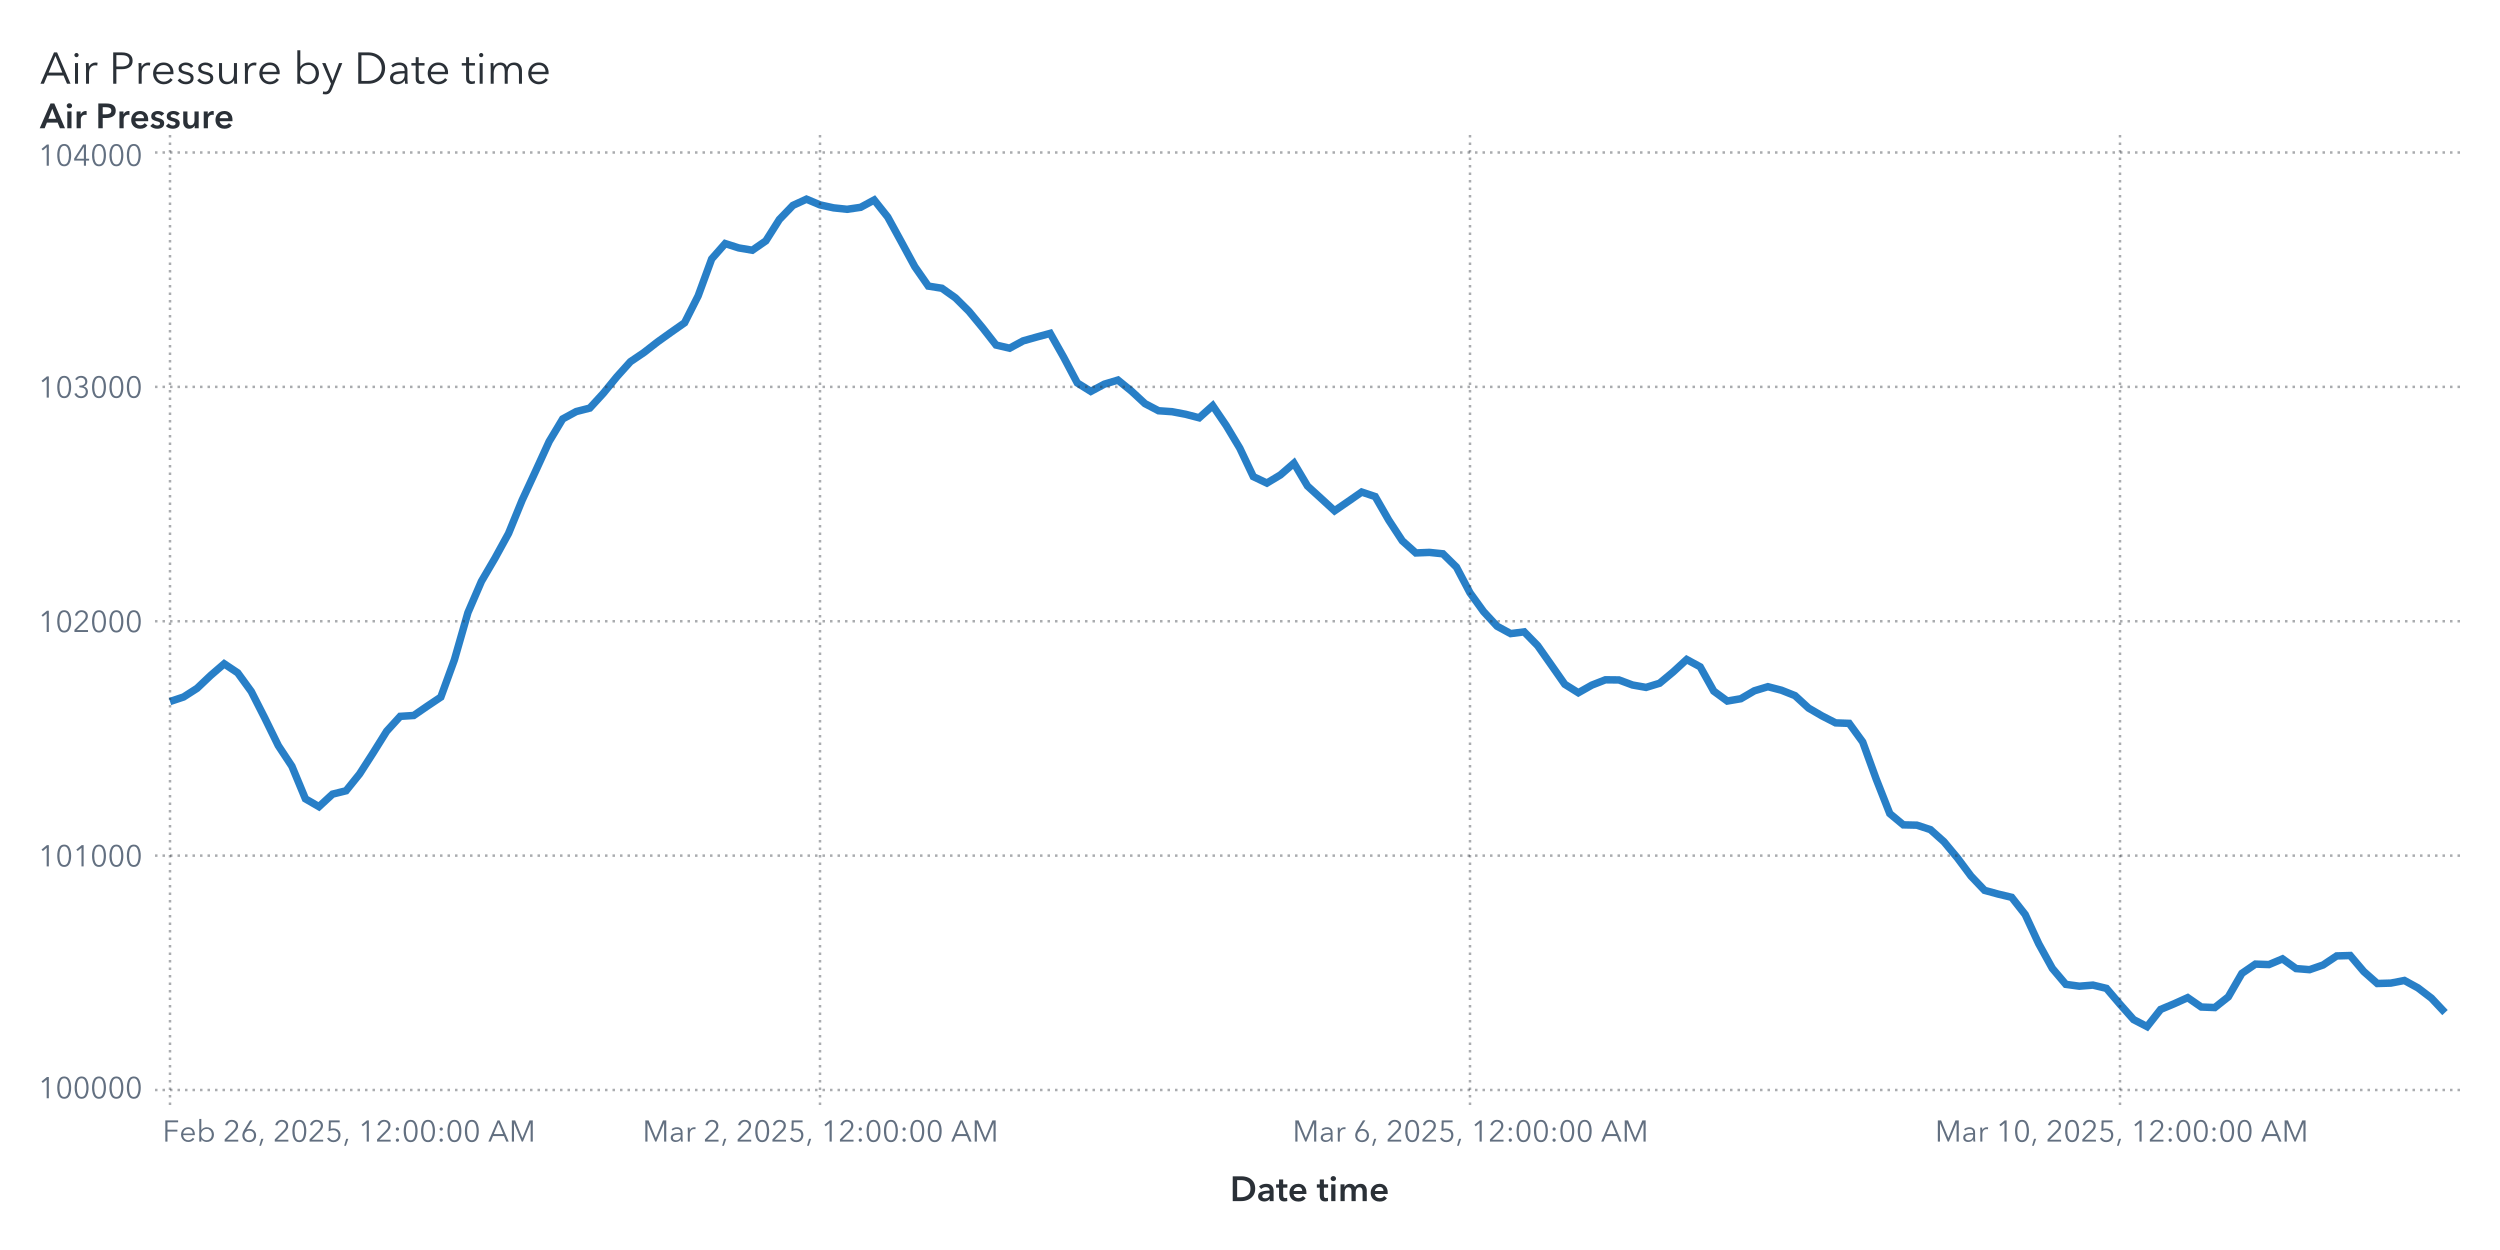
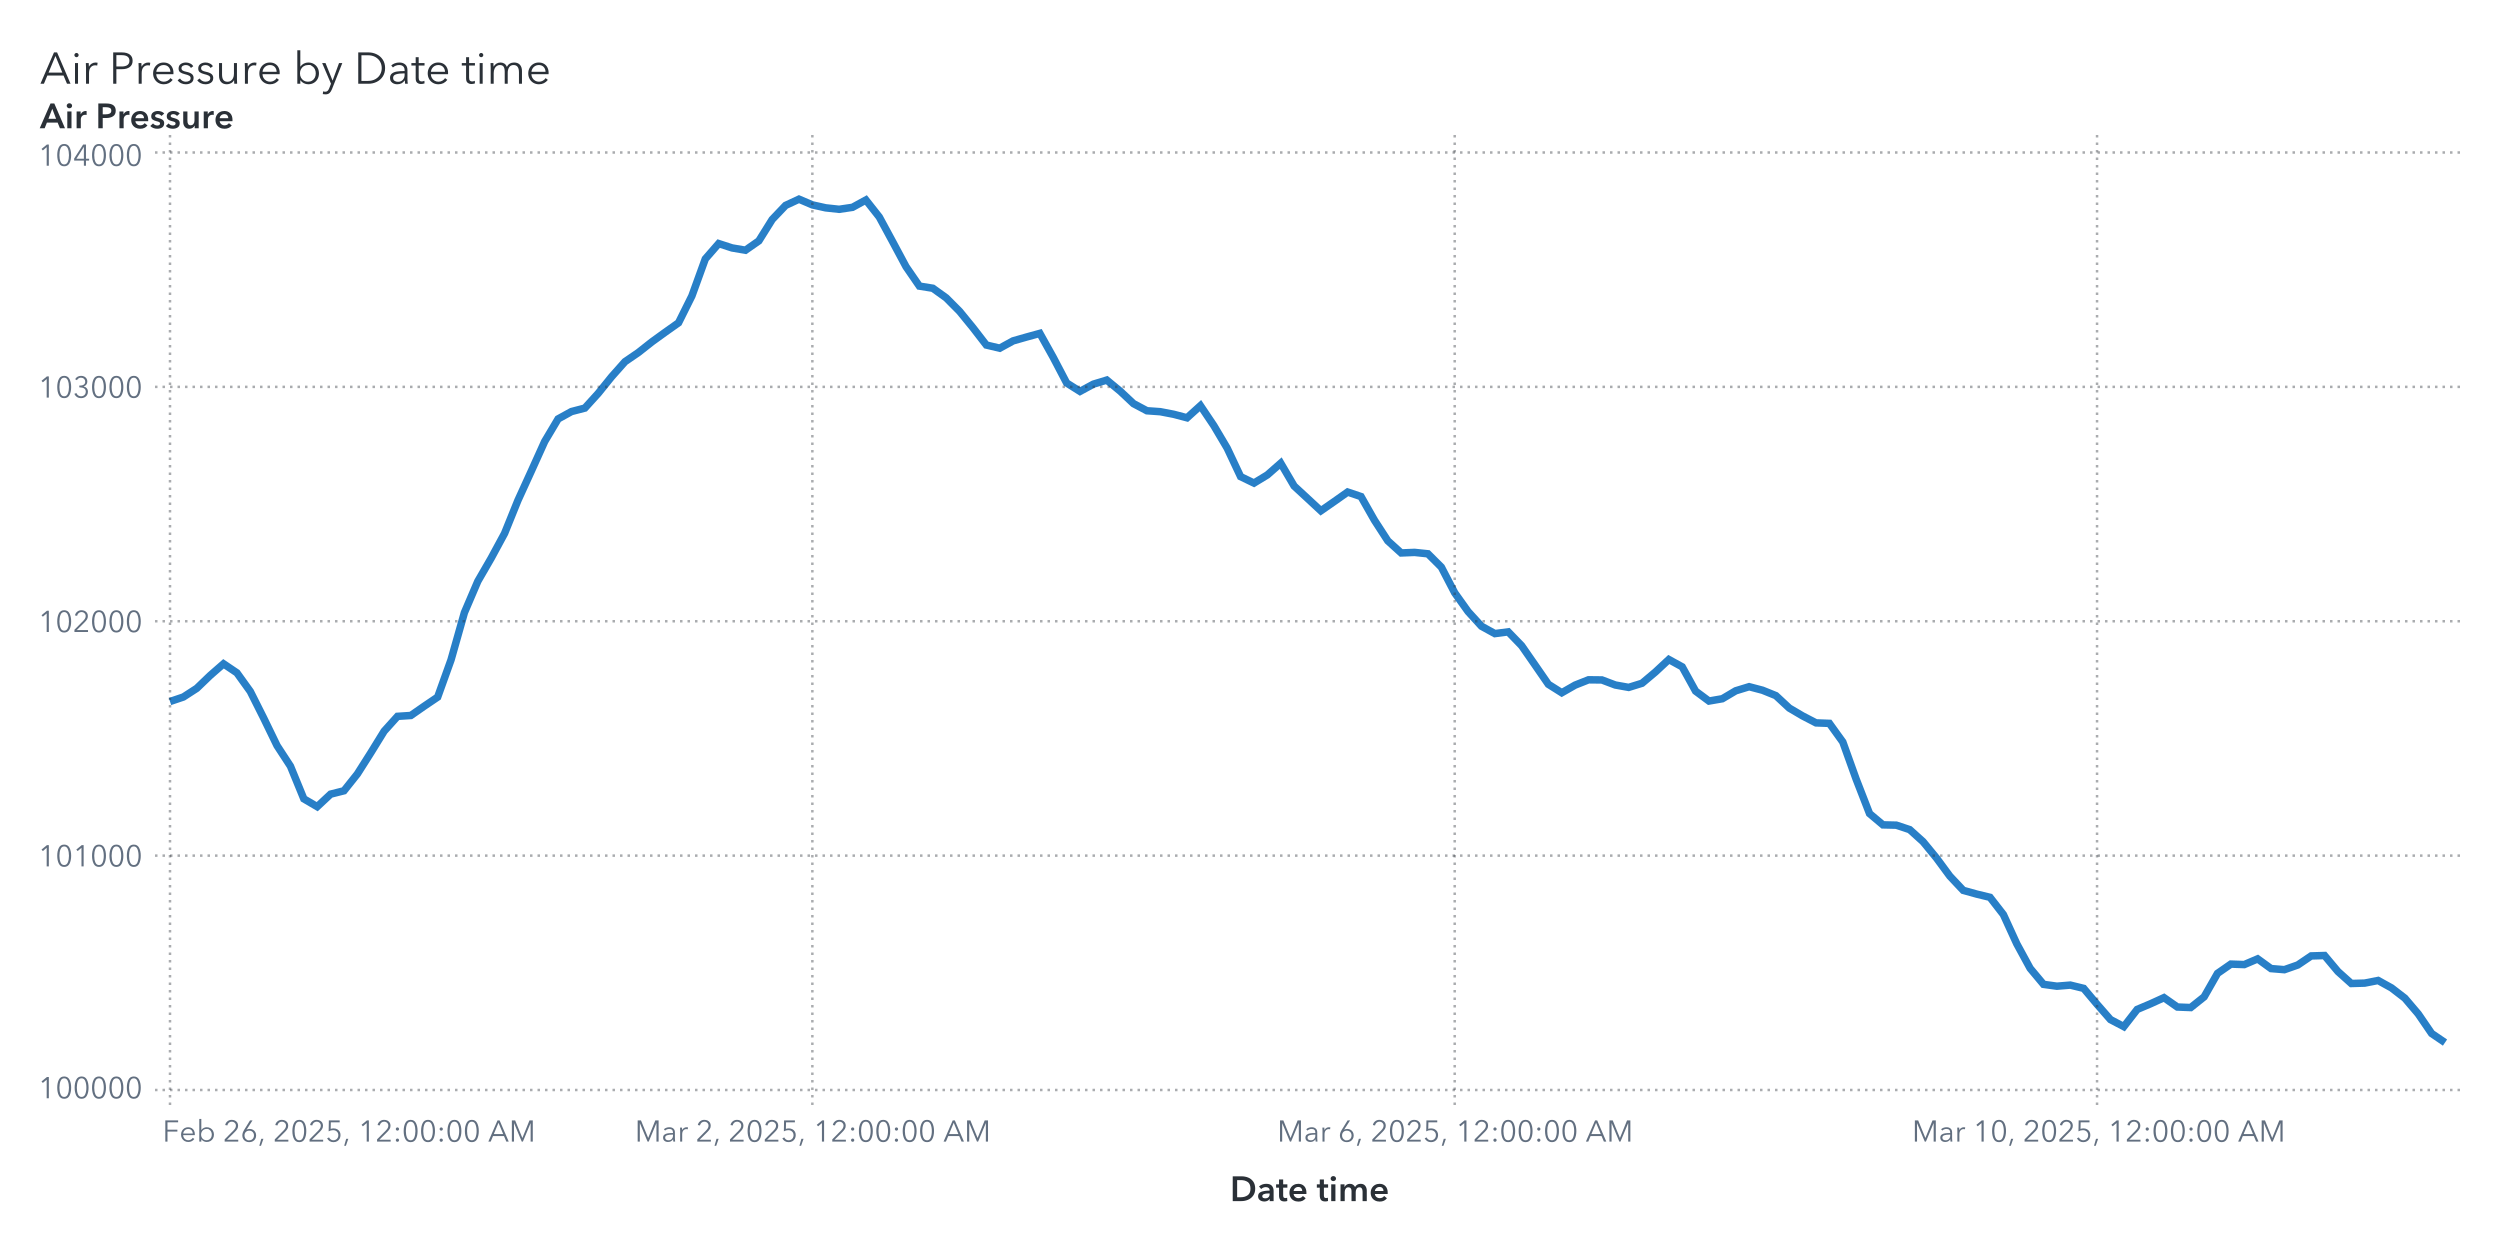
<svg xmlns="http://www.w3.org/2000/svg" xmlns:xlink="http://www.w3.org/1999/xlink" version="1.1" width="1000" height="500" viewBox="0 0 1000 500">
  <rect x="0" y="0" width="1000" height="500" fill="#ffffff">
</rect>
  <g>
    <rect x="0" y="0" rx="5" ry="5" width="1000.0" height="500.0" fill="#ffffff" opacity="0">
</rect>
    <rect x="0" y="0" rx="5" ry="5" width="1000.0" height="500.0" fill="#ffffff" opacity="0">
</rect>
    <rect x="0" y="0" rx="5" ry="5" width="1000.0" height="500.0" fill="#ffffff" opacity="0">
</rect>
    <rect x="0" y="0" rx="5" ry="5" width="1000.0" height="500.0" fill="#ffffff" opacity="0">
</rect>
    <g transform=" translate(16.0 -462.0)">
      <g transform="">
        <g fill="#2a3037" stroke="#2a3037" transform="translate(0 495.5) scale(0.0177 -0.0177)">
          <defs>
            <path id="g65/TT0" d="M89.0 0 L10.0 0 L316.0 708.0 L386.0 708.0 L690.0 0 L610.0 0 L532.0 186.0 L166.0 186.0 L89.0 0Z M193.0 252.0 L505.0 252.0 L349.0 628.0 L193.0 252.0Z">
</path>
          </defs>
          <use x="0" y="0" xlink:href="#g65/TT0" />
          <defs>
            <path id="g105/TT0" d="M125.0 600.0Q 106.0,600.0  91.5,614.0 T 77.0,648.0 Q 77.0,668.0  91.5,682.0 T 125.0,696.0 Q 144.0,696.0  158.5,682.0 T 173.0,648.0 Q 173.0,628.0  158.5,614.0 T 125.0,600.0 Z M159.0 0 L91.0 0 L91.0 468.0 L159.0 468.0 L159.0 0Z">
</path>
          </defs>
          <use x="700.0" y="0" xlink:href="#g105/TT0" />
          <defs>
            <path id="g114/TT0" d="M86.0 468.0 L151.0 468.0Q 155.0,418.0  155.0,388.0  L157.0 388.0Q 177.0,429.0  217.5,454.5 T 307.0,480.0 Q 334.0,480.0  352.0,475.0  L343.0 411.0Q 337.0,413.0  322.5,415.0 T 295.0,417.0 Q 236.0,417.0  197.0,372.5 T 158.0,240.0  L158.0 0 L90.0 0 L90.0 365.0Q 90.0,425.0  86.0,468.0 Z">
</path>
          </defs>
          <use x="950.0" y="0" xlink:href="#g114/TT0" />
          <defs>
            <path id="g80/TT0" d="M294.0 708.0Q 405.0,708.0  469.0,660.0 T 533.0,519.0 Q 533.0,426.0  468.0,377.5 T 292.0,329.0  L166.0 329.0 L166.0 0 L94.0 0 L94.0 708.0 L294.0 708.0Z M288.0 390.0Q 372.0,390.0  416.5,423.0 T 461.0,519.0 Q 461.0,583.0  416.5,614.5 T 288.0,646.0  L166.0 646.0 L166.0 390.0 L288.0 390.0Z">
</path>
          </defs>
          <use x="1560.0" y="0" xlink:href="#g80/TT0" />
          <use x="2140.0" y="0" xlink:href="#g114/TT0" />
          <defs>
            <path id="g101/TT0" d="M515.0 216.0 L127.0 216.0Q 128.0,169.0  150.5,130.5 T 212.0,69.0 T 298.0,46.0 Q 347.0,46.0  387.0,69.5 T 448.0,127.0  L499.0 87.0Q 421.0,-12.0  298.0,-12.0 Q 229.0,-12.0  174.0,20.0 T 87.5,108.0 T 56.0,234.0 Q 56.0,303.0  87.0,359.5 T 172.0,448.0 T 292.0,480.0 Q 363.0,480.0  413.5,449.5 T 490.0,366.0 T 516.0,248.0 Q 516.0,228.0  515.0,216.0 Z M292.0 423.0Q 248.0,423.0  211.5,402.0 T 153.0,345.5 T 128.0,270.0  L447.0 270.0Q 444.0,338.0  403.5,380.5 T 292.0,423.0 Z">
</path>
          </defs>
          <use x="2500.0" y="0" xlink:href="#g101/TT0" />
          <defs>
            <path id="g115/TT0" d="M224.0 423.0Q 183.0,423.0  154.0,404.5 T 125.0,350.0 Q 125.0,318.0  151.0,300.0 T 237.0,270.0 Q 320.0,253.0  359.5,220.0 T 399.0,133.0 Q 399.0,59.0  347.5,23.5 T 223.0,-12.0 Q 167.0,-12.0  118.0,11.0 T 38.0,79.0  L92.0 119.0Q 111.0,87.0  146.5,66.5 T 222.0,46.0 Q 270.0,46.0  301.0,65.5 T 332.0,128.0 Q 332.0,163.0  299.5,182.0 T 194.0,218.0 Q 136.0,232.0  98.0,258.5 T 60.0,344.0 Q 60.0,411.0  108.5,445.5 T 227.0,480.0 Q 277.0,480.0  323.0,457.5 T 391.0,396.0  L339.0 357.0Q 324.0,387.0  293.0,405.0 T 224.0,423.0 Z">
</path>
          </defs>
          <use x="3072.0" y="0" xlink:href="#g115/TT0" />
          <use x="3516.0" y="0" xlink:href="#g115/TT0" />
          <defs>
            <path id="g117/TT0" d="M426.0 80.0 L424.0 80.0Q 405.0,40.0  359.5,14.0 T 264.0,-12.0 Q 177.0,-12.0  131.5,40.0 T 86.0,181.0  L86.0 468.0 L154.0 468.0 L154.0 209.0Q 154.0,130.0  182.5,87.5 T 281.0,45.0 Q 319.0,45.0  351.0,65.5 T 403.0,127.0 T 423.0,228.0  L423.0 468.0 L491.0 468.0 L491.0 103.0Q 491.0,43.0  495.0,0  L430.0 0Q 426.0,50.0  426.0,80.0 Z">
</path>
          </defs>
          <use x="3960.0" y="0" xlink:href="#g117/TT0" />
          <use x="4541.0" y="0" xlink:href="#g114/TT0" />
          <use x="4901.0" y="0" xlink:href="#g101/TT0" />
          <defs>
            <path id="g98/TT0" d="M160.0 0 L92.0 0 L92.0 756.0 L160.0 756.0 L160.0 387.0 L162.0 387.0Q 191.0,431.0  239.0,455.5 T 339.0,480.0 Q 410.0,480.0  465.5,447.5 T 551.0,359.0 T 581.0,234.0 Q 581.0,165.0  551.0,109.0 T 465.5,20.5 T 339.0,-12.0 Q 287.0,-12.0  239.0,12.0 T 162.0,79.0  L160.0 79.0 L160.0 0Z M332.0 423.0Q 280.0,423.0  239.0,398.0 T 175.0,330.0 T 152.0,234.0 Q 152.0,181.0  175.0,138.0 T 239.0,70.5 T 332.0,46.0 Q 387.0,46.0  427.0,71.0 T 488.0,138.5 T 509.0,234.0 Q 509.0,287.0  488.0,330.0 T 427.0,398.0 T 387.0,423.0 Z">
</path>
          </defs>
          <use x="5723.0" y="0" xlink:href="#g98/TT0" />
          <defs>
            <path id="g121/TT0" d="M253.0 73.0 L398.0 468.0 L472.0 468.0 L239.0 -121.0Q 216.0,-180.0  182.5,-210.0 T 92.0,-240.0 Q 61.0,-240.0  31.0,-234.0  L38.0 -172.0Q 62.0,-180.0  88.0,-180.0 Q 121.0,-180.0  141.5,-159.5 T 178.0,-97.0  L216.0 1.0 L16.0 468.0 L92.0 468.0 L251.0 73.0 L253.0 73.0Z">
</path>
          </defs>
          <use x="6360.0" y="0" xlink:href="#g121/TT0" />
          <defs>
            <path id="g68/TT0" d="M329.0 708.0Q 421.0,708.0  507.0,667.5 T 647.0,546.5 T 701.0,354.0 Q 701.0,242.0  647.0,161.5 T 507.0,40.5 T 329.0,0  L94.0 0 L94.0 708.0 L329.0 708.0Z M309.0 64.0Q 411.0,64.0  482.5,105.0 T 589.5,212.0 T 625.0,354.0 Q 625.0,430.0  589.5,496.0 T 482.5,603.0 T 309.0,644.0  L166.0 644.0 L166.0 64.0 L309.0 64.0Z">
</path>
          </defs>
          <use x="7098.0" y="0" xlink:href="#g68/TT0" />
          <defs>
            <path id="g97/TT0" d="M260.0 423.0Q 220.0,423.0  183.0,408.0 T 121.0,368.0  L83.0 413.0Q 113.0,443.0  161.0,461.5 T 267.0,480.0 Q 347.0,480.0  398.0,436.0 T 449.0,310.0  L449.0 105.0Q 449.0,42.0  457.0,0  L396.0 0Q 389.0,40.0  389.0,76.0  L387.0 76.0Q 355.0,30.0  314.5,9.0 T 217.0,-12.0 Q 178.0,-12.0  141.0,2.5 T 79.5,49.0 T 55.0,130.0 Q 55.0,198.0  99.0,232.0 T 212.5,276.5 T 385.0,287.0  L385.0 302.0Q 385.0,362.0  353.0,392.5 T 260.0,423.0 Z M125.0 133.0Q 125.0,87.0  157.0,65.5 T 235.0,44.0 Q 304.0,44.0  344.5,89.0 T 385.0,199.0  L385.0 234.0 L365.0 234.0Q 259.0,234.0  192.0,213.5 T 125.0,133.0 Z">
</path>
          </defs>
          <use x="7855.0" y="0" xlink:href="#g97/TT0" />
          <defs>
            <path id="g116/TT0" d="M169.0 411.0 L169.0 138.0Q 169.0,89.0  187.0,70.5 T 239.0,52.0 Q 268.0,52.0  298.0,67.0  L301.0 8.0Q 264.0,-6.0  221.0,-6.0 Q 173.0,-6.0  137.0,22.0 T 101.0,119.0  L101.0 411.0 L4.0 411.0 L4.0 468.0 L101.0 468.0 L101.0 600.0 L169.0 600.0 L169.0 468.0 L301.0 468.0 L301.0 411.0 L169.0 411.0Z">
</path>
          </defs>
          <use x="8389.0" y="0" xlink:href="#g116/TT0" />
          <use x="8706.0" y="0" xlink:href="#g101/TT0" />
          <use x="9528.0" y="0" xlink:href="#g116/TT0" />
          <use x="9845.0" y="0" xlink:href="#g105/TT0" />
          <defs>
            <path id="g109/TT0" d="M311.0 480.0Q 356.0,480.0  395.0,458.0 T 455.0,381.0 Q 479.0,429.0  521.0,454.5 T 619.0,480.0 Q 706.0,480.0  751.5,428.0 T 797.0,287.0  L797.0 0 L729.0 0 L729.0 259.0Q 729.0,423.0  608.0,423.0 Q 540.0,423.0  507.5,372.5 T 475.0,249.0  L475.0 0 L407.0 0 L407.0 273.0Q 407.0,347.0  382.5,385.0 T 294.0,423.0 Q 260.0,423.0  228.5,402.5 T 177.5,340.5 T 158.0,240.0  L158.0 0 L90.0 0 L90.0 365.0Q 90.0,425.0  86.0,468.0  L151.0 468.0Q 155.0,418.0  155.0,388.0  L157.0 388.0Q 178.0,429.0  219.5,454.5 T 311.0,480.0 Z">
</path>
          </defs>
          <use x="10095.0" y="0" xlink:href="#g109/TT0" />
          <use x="10978.0" y="0" xlink:href="#g101/TT0" />
        </g>
        <text x="0" y="495.5" font-size="13.3pt" font-family="Avenir Next for SAS" fill="#2a3037" opacity="0">
Air Pressure by Date time</text>
      </g>
    </g>
    <g transform=" translate(16.0 -16.0)">
      <defs>
        <clipPath id="ClipPath0">
          <rect x="46" y="68" width="925" height="390">
</rect>
        </clipPath>
      </defs>
      <g clip-path="url(#ClipPath0)">
        <defs>
          <clipPath id="ClipPath1">
            <rect x="46" y="70" width="923" height="388">
</rect>
          </clipPath>
        </defs>
        <g clip-path="url(#ClipPath1)">
-           <polyline id="Polyline_6" points="52.0,296.61  57.42,294.8  62.83,291.33  68.25,286.19  73.67,281.52  79.08,285.13  84.5,292.58  89.92,303.23  95.33,314.26  100.75,322.48  106.17,335.53  111.58,338.67  117.0,333.66  122.42,332.31  127.83,325.59  133.25,317.16  138.67,308.48  144.08,302.54  149.5,302.19  154.92,298.46  160.33,294.84  165.75,279.95  171.17,261.05  176.58,248.52  182.0,239.26  187.42,229.37  192.83,216.13  198.25,204.42  203.67,192.58  209.08,183.57  214.5,180.62  219.92,179.23  225.33,173.33  230.75,166.69  236.17,160.67  241.58,157.01  247.0,152.78  252.42,148.91  257.83,145.12  263.25,134.37  268.67,119.57  274.08,113.43  279.5,115.17  284.92,116.09  290.33,112.36  295.75,103.79  301.17,98.16  306.58,95.67  312.0,97.95  317.42,99.14  322.83,99.72  328.25,98.93  333.67,96.0  339.08,102.8  344.5,112.68  349.92,122.67  355.33,130.44  360.75,131.3  366.17,135.14  371.58,140.52  377.0,147.08  382.42,154.01  387.83,155.28  393.25,152.35  398.67,150.82  404.08,149.35  409.5,158.95  414.92,169.18  420.33,172.56  425.75,169.66  431.17,168.03  436.58,172.44  442.0,177.46  447.42,180.3  452.83,180.68  458.25,181.71  463.67,183.12  469.08,178.27  474.5,186.24  479.92,195.27  485.33,206.65  490.75,209.23  496.17,205.97  501.58,201.27  507.0,210.41  512.42,215.35  517.83,220.32  523.25,216.6  528.67,212.82  534.08,214.63  539.5,224.06  544.92,232.33  550.33,237.18  555.75,236.96  561.17,237.52  566.58,242.85  572.0,253.13  577.42,260.63  582.83,266.49  588.25,269.44  593.67,268.74  599.08,274.28  604.5,281.98  609.92,289.72  615.33,293.1  620.75,290.04  626.17,287.92  631.58,287.98  637.0,290.0  642.42,290.96  647.83,289.3  653.25,284.79  658.67,279.8  664.08,282.74  669.5,292.45  674.92,296.42  680.33,295.49  685.75,292.32  691.17,290.68  696.58,292.09  702.0,294.25  707.42,299.23  712.83,302.38  718.25,305.15  723.67,305.35  729.08,312.79  734.5,327.69  739.92,341.44  745.33,345.94  750.75,346.07  756.17,347.85  761.58,352.69  767.0,359.21  772.42,366.46  777.83,372.14  783.25,373.63  788.67,374.93  794.08,381.82  799.5,393.52  804.92,403.34  810.33,409.74  815.75,410.48  821.17,410.04  826.58,411.35  832.0,417.71  837.42,423.83  842.83,426.65  848.25,419.77  853.67,417.5  859.08,415.06  864.5,418.81  869.92,419.02  875.33,414.74  880.75,405.36  886.17,401.64  891.58,401.83  897.0,399.55  902.42,403.43  907.83,403.87  913.25,401.99  918.67,398.37  924.08,398.21  929.5,404.61  934.92,409.4  940.33,409.24  945.75,408.19  951.17,411.15  956.58,415.27  962.0,421.04 " fill="none" stroke="#287fc7" stroke-width="3.0">
+           <polyline id="Polyline_6" points="52.0,296.61  57.35,294.8  62.71,291.33  68.06,286.19  73.41,281.52  78.76,285.13  84.12,292.58  89.47,303.23  94.82,314.26  100.18,322.48  105.53,335.53  110.88,338.67  116.24,333.66  121.59,332.31  126.94,325.59  132.29,317.16  137.65,308.48  143.0,302.54  148.35,302.19  153.71,298.46  159.06,294.84  164.41,279.95  169.76,261.05  175.12,248.52  180.47,239.26  185.82,229.37  191.18,216.13  196.53,204.42  201.88,192.58  207.24,183.57  212.59,180.62  217.94,179.23  223.29,173.33  228.65,166.69  234.0,160.67  239.35,157.01  244.71,152.78  250.06,148.91  255.41,145.12  260.76,134.37  266.12,119.57  271.47,113.43  276.82,115.17  282.18,116.09  287.53,112.36  292.88,103.79  298.24,98.16  303.59,95.67  308.94,97.95  314.29,99.14  319.65,99.72  325.0,98.93  330.35,96.0  335.71,102.8  341.06,112.68  346.41,122.67  351.76,130.44  357.12,131.3  362.47,135.14  367.82,140.52  373.18,147.08  378.53,154.01  383.88,155.28  389.24,152.35  394.59,150.82  399.94,149.35  405.29,158.95  410.65,169.18  416.0,172.56  421.35,169.66  426.71,168.03  432.06,172.44  437.41,177.46  442.76,180.3  448.12,180.68  453.47,181.71  458.82,183.12  464.18,178.27  469.53,186.24  474.88,195.27  480.24,206.65  485.59,209.23  490.94,205.97  496.29,201.27  501.65,210.41  507.0,215.35  512.35,220.32  517.71,216.6  523.06,212.82  528.41,214.63  533.76,224.06  539.12,232.33  544.47,237.18  549.82,236.96  555.18,237.52  560.53,242.85  565.88,253.13  571.24,260.63  576.59,266.49  581.94,269.44  587.29,268.74  592.65,274.28  598.0,281.98  603.35,289.72  608.71,293.1  614.06,290.04  619.41,287.92  624.76,287.98  630.12,290.0  635.47,290.96  640.82,289.3  646.18,284.79  651.53,279.8  656.88,282.74  662.24,292.45  667.59,296.42  672.94,295.49  678.29,292.32  683.65,290.68  689.0,292.09  694.35,294.25  699.71,299.23  705.06,302.38  710.41,305.15  715.76,305.35  721.12,312.79  726.47,327.69  731.82,341.44  737.18,345.94  742.53,346.07  747.88,347.85  753.24,352.69  758.59,359.21  763.94,366.46  769.29,372.14  774.65,373.63  780.0,374.93  785.35,381.82  790.71,393.52  796.06,403.34  801.41,409.74  806.76,410.48  812.12,410.04  817.47,411.35  822.82,417.71  828.18,423.83  833.53,426.65  838.88,419.77  844.24,417.5  849.59,415.06  854.94,418.81  860.29,419.02  865.65,414.74  871.0,405.36  876.35,401.64  881.71,401.83  887.06,399.55  892.41,403.43  897.76,403.87  903.12,401.99  908.47,398.37  913.82,398.21  919.18,404.61  924.53,409.4  929.88,409.24  935.24,408.19  940.59,411.15  945.94,415.27  951.29,421.56  956.65,429.39  962.0,433.03 " fill="none" stroke="#287fc7" stroke-width="3.0">
</polyline>
        </g>
        <path d="M46.0 452.0L969.0 452.0" stroke="#2a3037" stroke-dasharray="1,2" fill="none" opacity="0.4">
</path>
        <path d="M46.0 358.25L969.0 358.25" stroke="#2a3037" stroke-dasharray="1,2" fill="none" opacity="0.4">
</path>
        <path d="M46.0 264.5L969.0 264.5" stroke="#2a3037" stroke-dasharray="1,2" fill="none" opacity="0.4">
</path>
        <path d="M46.0 170.75L969.0 170.75" stroke="#2a3037" stroke-dasharray="1,2" fill="none" opacity="0.4">
</path>
        <path d="M46.0 77.0L969.0 77.0" stroke="#2a3037" stroke-dasharray="1,2" fill="none" opacity="0.4">
</path>
        <path d="M52.0 458.0L52.0 70.0" stroke="#2a3037" stroke-dasharray="1,2" fill="none" opacity="0.4">
</path>
-         <path d="M312.0 458.0L312.0 70.0" stroke="#2a3037" stroke-dasharray="1,2" fill="none" opacity="0.4">
- </path>
-         <path d="M572.0 458.0L572.0 70.0" stroke="#2a3037" stroke-dasharray="1,2" fill="none" opacity="0.4">
- </path>
-         <path d="M832.0 458.0L832.0 70.0" stroke="#2a3037" stroke-dasharray="1,2" fill="none" opacity="0.4">
+         <path d="M308.94 458.0L308.94 70.0" stroke="#2a3037" stroke-dasharray="1,2" fill="none" opacity="0.4">
+ </path>
+         <path d="M565.88 458.0L565.88 70.0" stroke="#2a3037" stroke-dasharray="1,2" fill="none" opacity="0.4">
+ </path>
+         <path d="M822.82 458.0L822.82 70.0" stroke="#2a3037" stroke-dasharray="1,2" fill="none" opacity="0.4">
</path>
      </g>
      <defs>
        <clipPath id="ClipPath2">
          <rect x="0" y="71" width="46" height="387">
</rect>
        </clipPath>
      </defs>
      <g clip-path="url(#ClipPath2)">
        <g fill="#626f80" stroke="#626f80" transform="translate(-0.76 455.3) scale(0.012 -0.012)">
          <defs>
            <path id="g49/TT0" d="M358.0 0 L286.0 0 L286.0 619.0 L158.0 510.0 L114.0 560.0 L294.0 708.0 L358.0 708.0 L358.0 0Z">
</path>
          </defs>
          <use x="0" y="0" xlink:href="#g49/TT0" />
          <defs>
            <path id="g48/TT0" d="M522.0 353.0Q 522.0,195.0  467.0,88.5 T 290.0,-18.0 Q 167.0,-18.0  112.5,88.5 T 58.0,353.0 Q 58.0,512.0  112.5,619.0 T 290.0,726.0 Q 412.0,726.0  467.0,618.5 T 522.0,353.0 Z M131.0 353.0Q 131.0,226.0  167.5,135.0 T 290.0,44.0 Q 375.0,44.0  412.0,135.5 T 449.0,353.0 Q 449.0,480.0  412.0,572.5 T 290.0,665.0 Q 204.0,665.0  167.5,573.0 T 131.0,353.0 Z">
</path>
          </defs>
          <use x="580.0" y="0" xlink:href="#g48/TT0" />
          <use x="1160.0" y="0" xlink:href="#g48/TT0" />
          <use x="1740.0" y="0" xlink:href="#g48/TT0" />
          <use x="2320.0" y="0" xlink:href="#g48/TT0" />
          <use x="2900.0" y="0" xlink:href="#g48/TT0" />
        </g>
-         <text id="Text_177" x="41.0" y="455.3" font-size="9.0pt" font-family="Avenir Next for SAS" fill="#626f80" text-anchor="end" opacity="0">
+         <text id="Text_179" x="41.0" y="455.3" font-size="9.0pt" font-family="Avenir Next for SAS" fill="#626f80" text-anchor="end" opacity="0">
100000</text>
        <g fill="#626f80" stroke="#626f80" transform="translate(-0.76 362.55) scale(0.012 -0.012)">
          <use x="0" y="0" xlink:href="#g49/TT0" />
          <use x="580.0" y="0" xlink:href="#g48/TT0" />
          <use x="1160.0" y="0" xlink:href="#g49/TT0" />
          <use x="1740.0" y="0" xlink:href="#g48/TT0" />
          <use x="2320.0" y="0" xlink:href="#g48/TT0" />
          <use x="2900.0" y="0" xlink:href="#g48/TT0" />
        </g>
-         <text id="Text_178" x="41.0" y="362.55" font-size="9.0pt" font-family="Avenir Next for SAS" fill="#626f80" text-anchor="end" opacity="0">
+         <text id="Text_180" x="41.0" y="362.55" font-size="9.0pt" font-family="Avenir Next for SAS" fill="#626f80" text-anchor="end" opacity="0">
101000</text>
        <g fill="#626f80" stroke="#626f80" transform="translate(-0.76 268.8) scale(0.012 -0.012)">
          <use x="0" y="0" xlink:href="#g49/TT0" />
          <use x="580.0" y="0" xlink:href="#g48/TT0" />
          <defs>
            <path id="g50/TT0" d="M51.0 0 L51.0 75.0 L341.0 368.0Q 380.0,408.0  403.0,447.0 T 426.0,530.0 Q 426.0,590.0  385.5,627.5 T 286.0,665.0 Q 230.0,665.0  191.0,630.0 T 140.0,539.0  L69.0 553.0Q 84.0,629.0  144.0,677.5 T 286.0,726.0 Q 344.0,726.0  392.5,703.5 T 470.0,637.0 T 499.0,531.0 Q 499.0,469.0  470.0,421.5 T 384.0,317.0  L129.0 64.0 L504.0 64.0 L504.0 0 L51.0 0Z">
</path>
          </defs>
          <use x="1160.0" y="0" xlink:href="#g50/TT0" />
          <use x="1740.0" y="0" xlink:href="#g48/TT0" />
          <use x="2320.0" y="0" xlink:href="#g48/TT0" />
          <use x="2900.0" y="0" xlink:href="#g48/TT0" />
        </g>
-         <text id="Text_179" x="41.0" y="268.8" font-size="9.0pt" font-family="Avenir Next for SAS" fill="#626f80" text-anchor="end" opacity="0">
+         <text id="Text_181" x="41.0" y="268.8" font-size="9.0pt" font-family="Avenir Next for SAS" fill="#626f80" text-anchor="end" opacity="0">
102000</text>
        <g fill="#626f80" stroke="#626f80" transform="translate(-0.76 175.05) scale(0.012 -0.012)">
          <use x="0" y="0" xlink:href="#g49/TT0" />
          <use x="580.0" y="0" xlink:href="#g48/TT0" />
          <defs>
            <path id="g51/TT0" d="M245.0 402.0Q 319.0,402.0  364.5,433.5 T 410.0,532.0 Q 410.0,590.0  369.0,627.5 T 270.0,665.0 Q 226.0,665.0  191.0,643.5 T 135.0,582.0  L74.0 614.0Q 106.0,670.0  157.0,698.0 T 274.0,726.0 Q 331.0,726.0  378.0,703.5 T 453.0,638.0 T 481.0,536.0 Q 481.0,475.0  446.5,432.0 T 358.0,374.0  L358.0 372.0Q 421.0,359.0  461.0,312.0 T 501.0,196.0 Q 501.0,131.0  470.0,82.5 T 387.0,8.0 T 273.0,-18.0 Q 196.0,-18.0  137.5,19.5 T 49.0,127.0  L117.0 152.0Q 135.0,102.0  177.0,73.0 T 273.0,44.0 Q 314.0,44.0  350.0,62.5 T 407.5,115.5 T 429.0,196.0 Q 429.0,271.0  376.0,305.5 T 245.0,340.0  L214.0 340.0 L214.0 402.0 L245.0 402.0Z">
</path>
          </defs>
          <use x="1160.0" y="0" xlink:href="#g51/TT0" />
          <use x="1740.0" y="0" xlink:href="#g48/TT0" />
          <use x="2320.0" y="0" xlink:href="#g48/TT0" />
          <use x="2900.0" y="0" xlink:href="#g48/TT0" />
        </g>
-         <text id="Text_180" x="41.0" y="175.05" font-size="9.0pt" font-family="Avenir Next for SAS" fill="#626f80" text-anchor="end" opacity="0">
+         <text id="Text_182" x="41.0" y="175.05" font-size="9.0pt" font-family="Avenir Next for SAS" fill="#626f80" text-anchor="end" opacity="0">
103000</text>
        <g fill="#626f80" stroke="#626f80" transform="translate(-0.76 82.3) scale(0.012 -0.012)">
          <use x="0" y="0" xlink:href="#g49/TT0" />
          <use x="580.0" y="0" xlink:href="#g48/TT0" />
          <defs>
            <path id="g52/TT0" d="M436.0 234.0 L540.0 234.0 L540.0 171.0 L436.0 171.0 L436.0 0 L366.0 0 L366.0 171.0 L42.0 171.0 L42.0 241.0 L342.0 708.0 L436.0 708.0 L436.0 234.0Z M366.0 627.0 L364.0 627.0 L117.0 234.0 L366.0 234.0 L366.0 627.0Z">
</path>
          </defs>
          <use x="1160.0" y="0" xlink:href="#g52/TT0" />
          <use x="1740.0" y="0" xlink:href="#g48/TT0" />
          <use x="2320.0" y="0" xlink:href="#g48/TT0" />
          <use x="2900.0" y="0" xlink:href="#g48/TT0" />
        </g>
-         <text id="Text_181" x="41.0" y="82.3" font-size="9.0pt" font-family="Avenir Next for SAS" fill="#626f80" text-anchor="end" opacity="0">
+         <text id="Text_183" x="41.0" y="82.3" font-size="9.0pt" font-family="Avenir Next for SAS" fill="#626f80" text-anchor="end" opacity="0">
104000</text>
      </g>
      <g fill="#2a3037" stroke="#2a3037" transform="translate(0 67.31) scale(0.014 -0.014)">
        <defs>
          <path id="g65/TT1" d="M300.0 708.0 L409.0 708.0 L714.0 0 L570.0 0 L504.0 162.0 L197.0 162.0 L133.0 0 L-8.0 0 L300.0 708.0Z M460.0 270.0 L351.0 558.0 L240.0 270.0 L460.0 270.0Z">
</path>
        </defs>
        <use x="0" y="0" xlink:href="#g65/TT1" />
        <defs>
          <path id="g105/TT1" d="M133.0 715.0Q 166.0,715.0  188.5,694.5 T 211.0,643.0 Q 211.0,612.0  188.5,591.5 T 133.0,571.0 Q 101.0,571.0  79.0,592.5 T 57.0,643.0 Q 57.0,672.0  79.0,693.5 T 133.0,715.0 Z M74.0 480.0 L194.0 480.0 L194.0 0 L74.0 0 L74.0 480.0Z">
</path>
        </defs>
        <use x="706.0" y="0" xlink:href="#g105/TT1" />
        <defs>
          <path id="g114/TT1" d="M187.0 480.0 L187.0 400.0 L189.0 400.0Q 209.0,443.0  246.0,468.5 T 329.0,494.0 Q 346.0,494.0  358.0,491.0  L358.0 381.0Q 338.0,386.0  321.0,386.0 Q 272.0,386.0  243.0,363.0 T 203.0,310.5 T 192.0,257.0  L192.0 0 L72.0 0 L72.0 480.0 L187.0 480.0Z">
</path>
        </defs>
        <use x="974.0" y="0" xlink:href="#g114/TT1" />
        <defs>
          <path id="g80/TT1" d="M309.0 708.0Q 576.0,708.0  576.0,503.0 Q 576.0,393.0  500.0,343.0 T 301.0,293.0  L204.0 293.0 L204.0 0 L78.0 0 L78.0 708.0 L309.0 708.0Z M449.0 503.0Q 449.0,560.0  407.5,581.0 T 296.0,602.0  L204.0 602.0 L204.0 399.0 L292.0 399.0Q 363.0,399.0  406.0,422.0 T 449.0,503.0 Z">
</path>
        </defs>
        <use x="1588.0" y="0" xlink:href="#g80/TT1" />
        <use x="2198.0" y="0" xlink:href="#g114/TT1" />
        <defs>
          <path id="g101/TT1" d="M529.0 202.0 L164.0 202.0Q 168.0,152.0  208.0,118.0 T 301.0,84.0 Q 384.0,84.0  428.0,146.0  L508.0 82.0Q 437.0,-14.0  302.0,-14.0 Q 228.0,-14.0  169.5,16.5 T 77.5,104.0 T 44.0,237.0 Q 44.0,313.0  77.0,371.5 T 168.0,462.0 T 298.0,494.0 Q 402.0,494.0  466.0,427.0 T 530.0,234.0 Q 530.0,213.0  529.0,202.0 Z M297.0 404.0Q 244.0,404.0  206.0,371.0 T 164.0,288.0  L410.0 288.0Q 410.0,338.0  381.0,371.0 T 297.0,404.0 Z">
</path>
        </defs>
        <use x="2562.0" y="0" xlink:href="#g101/TT1" />
        <defs>
          <path id="g115/TT1" d="M230.0 404.0Q 198.0,404.0  175.5,391.0 T 153.0,352.0 Q 153.0,327.0  176.0,315.0 T 257.0,289.0 Q 325.0,273.0  368.5,241.0 T 412.0,146.0 Q 412.0,64.0  355.5,25.0 T 212.0,-14.0 Q 155.0,-14.0  102.0,7.0 T 15.0,65.0  L94.0 139.0Q 114.0,112.0  146.5,95.5 T 217.0,79.0 Q 248.0,79.0  271.0,93.0 T 294.0,136.0 Q 294.0,164.0  269.5,177.5 T 184.0,205.0 Q 119.0,221.0  80.5,250.5 T 42.0,341.0 Q 42.0,416.0  98.0,455.0 T 233.0,494.0 Q 287.0,494.0  336.0,475.0 T 413.0,421.0  L335.0 352.0Q 318.0,374.0  290.0,389.0 T 230.0,404.0 Z">
</path>
        </defs>
        <use x="3136.0" y="0" xlink:href="#g115/TT1" />
        <use x="3580.0" y="0" xlink:href="#g115/TT1" />
        <defs>
          <path id="g117/TT1" d="M396.0 0 L396.0 77.0 L394.0 77.0Q 377.0,39.0  336.5,12.5 T 245.0,-14.0 Q 157.0,-14.0  112.5,42.5 T 68.0,180.0  L68.0 480.0 L188.0 480.0 L188.0 214.0Q 188.0,86.0  278.0,86.0 Q 332.0,86.0  361.0,124.5 T 390.0,216.0  L390.0 480.0 L510.0 480.0 L510.0 0 L396.0 0Z">
</path>
        </defs>
        <use x="4024.0" y="0" xlink:href="#g117/TT1" />
        <use x="4606.0" y="0" xlink:href="#g114/TT1" />
        <use x="4970.0" y="0" xlink:href="#g101/TT1" />
      </g>
-       <text id="Text_182" x="0" y="67.31" font-size="10.5pt" font-family="Avenir Next for SAS" font-weight="bold" fill="#2a3037" text-anchor="start" opacity="0">
+       <text id="Text_184" x="0" y="67.31" font-size="10.5pt" font-family="Avenir Next for SAS" font-weight="bold" fill="#2a3037" text-anchor="start" opacity="0">
Air Pressure</text>
      <defs>
        <clipPath id="ClipPath3">
          <rect x="46" y="458" width="922" height="42">
</rect>
        </clipPath>
      </defs>
      <g clip-path="url(#ClipPath3)">
        <g fill="#626f80" stroke="#626f80" transform="translate(49.0 472.65) scale(0.012 -0.012)">
          <defs>
            <path id="g70/TT0" d="M166.0 0 L94.0 0 L94.0 708.0 L521.0 708.0 L521.0 644.0 L166.0 644.0 L166.0 398.0 L496.0 398.0 L496.0 335.0 L166.0 335.0 L166.0 0Z">
</path>
          </defs>
          <use x="0" y="0" xlink:href="#g70/TT0" />
          <use x="562.0" y="0" xlink:href="#g101/TT0" />
          <use x="1134.0" y="0" xlink:href="#g98/TT0" />
          <use x="2021.0" y="0" xlink:href="#g50/TT0" />
          <defs>
            <path id="g54/TT0" d="M203.0 397.0Q 218.0,409.0  247.0,416.0 T 304.0,423.0 Q 365.0,423.0  414.5,395.5 T 492.0,318.0 T 520.0,205.0 Q 520.0,140.0  490.5,89.5 T 408.5,10.5 T 290.0,-18.0 Q 224.0,-18.0  171.5,10.5 T 89.5,89.5 T 60.0,205.0 Q 60.0,255.0  77.0,301.5 T 124.0,397.0  L317.0 708.0 L400.0 708.0 L201.0 399.0 L203.0 397.0Z M290.0 43.0Q 336.0,43.0  372.0,64.0 T 428.0,122.0 T 448.0,205.0 Q 448.0,275.0  405.0,320.0 T 290.0,365.0 Q 218.0,365.0  175.0,320.0 T 132.0,205.0 Q 132.0,159.0  152.0,122.0 T 208.0,64.0 T 244.0,43.0 Z">
</path>
          </defs>
          <use x="2601.0" y="0" xlink:href="#g54/TT0" />
          <defs>
            <path id="g44/TT0" d="M102.0 -140.0 L45.0 -140.0 L112.0 95.0 L183.0 95.0 L102.0 -140.0Z">
</path>
          </defs>
          <use x="3181.0" y="0" xlink:href="#g44/TT0" />
          <use x="3691.0" y="0" xlink:href="#g50/TT0" />
          <use x="4271.0" y="0" xlink:href="#g48/TT0" />
          <use x="4851.0" y="0" xlink:href="#g50/TT0" />
          <defs>
            <path id="g53/TT0" d="M180.0 644.0 L175.0 425.0Q 219.0,441.0  273.0,441.0 Q 339.0,441.0  391.5,413.0 T 473.5,334.5 T 503.0,219.0 Q 503.0,151.0  473.5,97.0 T 390.5,12.5 T 268.0,-18.0 Q 194.0,-18.0  140.0,16.0 T 56.0,111.0  L121.0 140.0Q 140.0,96.0  179.0,70.0 T 264.0,44.0 Q 311.0,44.0  349.0,66.0 T 408.5,126.5 T 430.0,212.0 Q 430.0,289.0  380.5,335.5 T 254.0,382.0 Q 180.0,382.0  107.0,343.0  L114.0 708.0 L475.0 708.0 L475.0 644.0 L180.0 644.0Z">
</path>
          </defs>
          <use x="5431.0" y="0" xlink:href="#g53/TT0" />
          <use x="6011.0" y="0" xlink:href="#g44/TT0" />
          <use x="6521.0" y="0" xlink:href="#g49/TT0" />
          <use x="7101.0" y="0" xlink:href="#g50/TT0" />
          <defs>
            <path id="g58/TT0" d="M150.0 366.0Q 127.0,366.0  111.5,382.0 T 96.0,420.0 Q 96.0,442.0  111.5,458.0 T 150.0,474.0 Q 173.0,474.0  188.5,458.0 T 204.0,420.0 Q 204.0,398.0  188.5,382.0 T 150.0,366.0 Z M150.0 -6.0Q 127.0,-6.0  111.5,10.0 T 96.0,48.0 Q 96.0,70.0  111.5,86.0 T 150.0,102.0 Q 173.0,102.0  188.5,86.0 T 204.0,48.0 Q 204.0,26.0  188.5,10.0 T 150.0,-6.0 Z">
</path>
          </defs>
          <use x="7681.0" y="0" xlink:href="#g58/TT0" />
          <use x="7981.0" y="0" xlink:href="#g48/TT0" />
          <use x="8561.0" y="0" xlink:href="#g48/TT0" />
          <use x="9141.0" y="0" xlink:href="#g58/TT0" />
          <use x="9441.0" y="0" xlink:href="#g48/TT0" />
          <use x="10021.0" y="0" xlink:href="#g48/TT0" />
          <use x="10851.0" y="0" xlink:href="#g65/TT0" />
          <defs>
            <path id="g77/TT0" d="M444.0 122.0 L445.0 122.0 L682.0 708.0 L792.0 708.0 L792.0 0 L720.0 0 L720.0 615.0 L718.0 615.0 L462.0 0 L424.0 0 L168.0 615.0 L166.0 615.0 L166.0 0 L94.0 0 L94.0 708.0 L204.0 708.0 L444.0 122.0Z">
</path>
          </defs>
          <use x="11551.0" y="0" xlink:href="#g77/TT0" />
        </g>
-         <text id="Text_184" x="123.0" y="472.65" font-size="9.0pt" font-family="Avenir Next for SAS" fill="#626f80" text-anchor="middle" opacity="0">
+         <text id="Text_186" x="123.0" y="472.65" font-size="9.0pt" font-family="Avenir Next for SAS" fill="#626f80" text-anchor="middle" opacity="0">
Feb 26, 2025, 12:00:00 AM</text>
-         <g fill="#626f80" stroke="#626f80" transform="translate(241.0 472.65) scale(0.012 -0.012)">
+         <g fill="#626f80" stroke="#626f80" transform="translate(237.94 472.65) scale(0.012 -0.012)">
          <use x="0" y="0" xlink:href="#g77/TT0" />
          <use x="886.0" y="0" xlink:href="#g97/TT0" />
          <use x="1420.0" y="0" xlink:href="#g114/TT0" />
          <use x="2030.0" y="0" xlink:href="#g50/TT0" />
          <use x="2610.0" y="0" xlink:href="#g44/TT0" />
          <use x="3120.0" y="0" xlink:href="#g50/TT0" />
          <use x="3700.0" y="0" xlink:href="#g48/TT0" />
          <use x="4280.0" y="0" xlink:href="#g50/TT0" />
          <use x="4860.0" y="0" xlink:href="#g53/TT0" />
          <use x="5440.0" y="0" xlink:href="#g44/TT0" />
          <use x="5950.0" y="0" xlink:href="#g49/TT0" />
          <use x="6530.0" y="0" xlink:href="#g50/TT0" />
          <use x="7110.0" y="0" xlink:href="#g58/TT0" />
          <use x="7410.0" y="0" xlink:href="#g48/TT0" />
          <use x="7990.0" y="0" xlink:href="#g48/TT0" />
          <use x="8570.0" y="0" xlink:href="#g58/TT0" />
          <use x="8870.0" y="0" xlink:href="#g48/TT0" />
          <use x="9450.0" y="0" xlink:href="#g48/TT0" />
          <use x="10280.0" y="0" xlink:href="#g65/TT0" />
          <use x="10980.0" y="0" xlink:href="#g77/TT0" />
        </g>
-         <text id="Text_185" x="312.0" y="472.65" font-size="9.0pt" font-family="Avenir Next for SAS" fill="#626f80" text-anchor="middle" opacity="0">
+         <text id="Text_187" x="308.94" y="472.65" font-size="9.0pt" font-family="Avenir Next for SAS" fill="#626f80" text-anchor="middle" opacity="0">
Mar 2, 2025, 12:00:00 AM</text>
-         <g fill="#626f80" stroke="#626f80" transform="translate(501.0 472.65) scale(0.012 -0.012)">
+         <g fill="#626f80" stroke="#626f80" transform="translate(494.88 472.65) scale(0.012 -0.012)">
          <use x="0" y="0" xlink:href="#g77/TT0" />
          <use x="886.0" y="0" xlink:href="#g97/TT0" />
          <use x="1420.0" y="0" xlink:href="#g114/TT0" />
          <use x="2030.0" y="0" xlink:href="#g54/TT0" />
          <use x="2610.0" y="0" xlink:href="#g44/TT0" />
          <use x="3120.0" y="0" xlink:href="#g50/TT0" />
          <use x="3700.0" y="0" xlink:href="#g48/TT0" />
          <use x="4280.0" y="0" xlink:href="#g50/TT0" />
          <use x="4860.0" y="0" xlink:href="#g53/TT0" />
          <use x="5440.0" y="0" xlink:href="#g44/TT0" />
          <use x="5950.0" y="0" xlink:href="#g49/TT0" />
          <use x="6530.0" y="0" xlink:href="#g50/TT0" />
          <use x="7110.0" y="0" xlink:href="#g58/TT0" />
          <use x="7410.0" y="0" xlink:href="#g48/TT0" />
          <use x="7990.0" y="0" xlink:href="#g48/TT0" />
          <use x="8570.0" y="0" xlink:href="#g58/TT0" />
          <use x="8870.0" y="0" xlink:href="#g48/TT0" />
          <use x="9450.0" y="0" xlink:href="#g48/TT0" />
          <use x="10280.0" y="0" xlink:href="#g65/TT0" />
          <use x="10980.0" y="0" xlink:href="#g77/TT0" />
        </g>
-         <text id="Text_186" x="572.0" y="472.65" font-size="9.0pt" font-family="Avenir Next for SAS" fill="#626f80" text-anchor="middle" opacity="0">
+         <text id="Text_188" x="565.88" y="472.65" font-size="9.0pt" font-family="Avenir Next for SAS" fill="#626f80" text-anchor="middle" opacity="0">
Mar 6, 2025, 12:00:00 AM</text>
-         <g fill="#626f80" stroke="#626f80" transform="translate(758.0 472.65) scale(0.012 -0.012)">
+         <g fill="#626f80" stroke="#626f80" transform="translate(748.82 472.65) scale(0.012 -0.012)">
          <use x="0" y="0" xlink:href="#g77/TT0" />
          <use x="886.0" y="0" xlink:href="#g97/TT0" />
          <use x="1420.0" y="0" xlink:href="#g114/TT0" />
          <use x="2030.0" y="0" xlink:href="#g49/TT0" />
          <use x="2610.0" y="0" xlink:href="#g48/TT0" />
          <use x="3190.0" y="0" xlink:href="#g44/TT0" />
          <use x="3700.0" y="0" xlink:href="#g50/TT0" />
          <use x="4280.0" y="0" xlink:href="#g48/TT0" />
          <use x="4860.0" y="0" xlink:href="#g50/TT0" />
          <use x="5440.0" y="0" xlink:href="#g53/TT0" />
          <use x="6020.0" y="0" xlink:href="#g44/TT0" />
          <use x="6530.0" y="0" xlink:href="#g49/TT0" />
          <use x="7110.0" y="0" xlink:href="#g50/TT0" />
          <use x="7690.0" y="0" xlink:href="#g58/TT0" />
          <use x="7990.0" y="0" xlink:href="#g48/TT0" />
          <use x="8570.0" y="0" xlink:href="#g48/TT0" />
          <use x="9150.0" y="0" xlink:href="#g58/TT0" />
          <use x="9450.0" y="0" xlink:href="#g48/TT0" />
          <use x="10030.0" y="0" xlink:href="#g48/TT0" />
          <use x="10860.0" y="0" xlink:href="#g65/TT0" />
          <use x="11560.0" y="0" xlink:href="#g77/TT0" />
        </g>
-         <text id="Text_187" x="832.0" y="472.65" font-size="9.0pt" font-family="Avenir Next for SAS" fill="#626f80" text-anchor="middle" opacity="0">
+         <text id="Text_189" x="822.82" y="472.65" font-size="9.0pt" font-family="Avenir Next for SAS" fill="#626f80" text-anchor="middle" opacity="0">
Mar 10, 2025, 12:00:00 AM</text>
      </g>
      <g fill="#2a3037" stroke="#2a3037" transform="translate(476.0 496.44) scale(0.014 -0.014)">
        <defs>
          <path id="g68/TT1" d="M329.0 708.0Q 430.0,708.0  518.5,673.0 T 663.5,558.5 T 720.0,354.0 Q 720.0,237.0  663.0,157.0 T 516.5,38.5 T 329.0,0  L78.0 0 L78.0 708.0 L329.0 708.0Z M585.0 354.0Q 585.0,492.0  506.0,546.0 T 309.0,600.0  L204.0 600.0 L204.0 110.0 L309.0 110.0Q 424.0,110.0  504.5,166.5 T 585.0,354.0 Z">
</path>
        </defs>
        <use x="0" y="0" xlink:href="#g68/TT1" />
        <defs>
          <path id="g97/TT1" d="M367.0 61.0Q 349.0,29.0  308.5,8.5 T 218.0,-12.0 Q 175.0,-12.0  134.0,3.0 T 65.5,51.5 T 38.0,137.0 Q 38.0,233.0  131.0,266.5 T 368.0,300.0  L368.0 312.0Q 368.0,354.0  337.0,377.0 T 258.0,400.0 Q 221.0,400.0  186.0,384.5 T 127.0,345.0  L65.0 418.0Q 105.0,455.0  158.5,474.5 T 268.0,494.0 Q 385.0,494.0  433.5,436.0 T 482.0,292.0  L482.0 0 L370.0 0 L370.0 61.0 L367.0 61.0Z M341.0 219.0Q 158.0,219.0  158.0,139.0 Q 158.0,107.0  182.5,93.0 T 242.0,79.0 Q 303.0,79.0  335.5,111.5 T 368.0,202.0  L368.0 219.0 L341.0 219.0Z">
</path>
        </defs>
        <use x="764.0" y="0" xlink:href="#g97/TT1" />
        <defs>
          <path id="g116/TT1" d="M3.0 480.0 L87.0 480.0 L87.0 619.0 L205.0 619.0 L205.0 480.0 L325.0 480.0 L325.0 384.0 L205.0 384.0 L205.0 161.0Q 205.0,125.0  218.0,106.0 T 268.0,87.0 Q 299.0,87.0  319.0,97.0  L323.0 3.0Q 289.0,-10.0  243.0,-10.0 Q 155.0,-10.0  121.0,35.5 T 87.0,160.0  L87.0 384.0 L3.0 384.0 L3.0 480.0Z">
</path>
        </defs>
        <use x="1314.0" y="0" xlink:href="#g116/TT1" />
        <use x="1654.0" y="0" xlink:href="#g101/TT1" />
        <use x="2478.0" y="0" xlink:href="#g116/TT1" />
        <use x="2818.0" y="0" xlink:href="#g105/TT1" />
        <defs>
          <path id="g109/TT1" d="M822.0 300.0 L822.0 0 L702.0 0 L702.0 266.0Q 702.0,394.0  612.0,394.0 Q 560.0,394.0  533.0,354.5 T 506.0,262.0  L506.0 0 L386.0 0 L386.0 290.0Q 386.0,337.0  363.5,365.5 T 297.0,394.0 Q 246.0,394.0  219.0,355.5 T 192.0,264.0  L192.0 0 L72.0 0 L72.0 480.0 L186.0 480.0 L186.0 403.0 L188.0 403.0Q 205.0,442.0  244.0,468.0 T 337.0,494.0 Q 390.0,494.0  428.0,470.0 T 487.0,403.0 Q 511.0,447.0  551.5,470.5 T 645.0,494.0 Q 733.0,494.0  777.5,437.5 T 822.0,300.0 Z">
</path>
        </defs>
        <use x="3086.0" y="0" xlink:href="#g109/TT1" />
        <use x="3976.0" y="0" xlink:href="#g101/TT1" />
      </g>
-       <text id="Text_188" x="507.0" y="496.44" font-size="10.5pt" font-family="Avenir Next for SAS" font-weight="bold" fill="#2a3037" text-anchor="middle" opacity="0">
+       <text id="Text_190" x="507.0" y="496.44" font-size="10.5pt" font-family="Avenir Next for SAS" font-weight="bold" fill="#2a3037" text-anchor="middle" opacity="0">
Date time</text>
    </g>
    <g transform=" translate(16.0 -16.0)">
</g>
    <g transform=" translate(16.0 -16.0)">
</g>
    <g transform=" translate(16.0 -16.0)">
</g>
  </g>
</svg>
